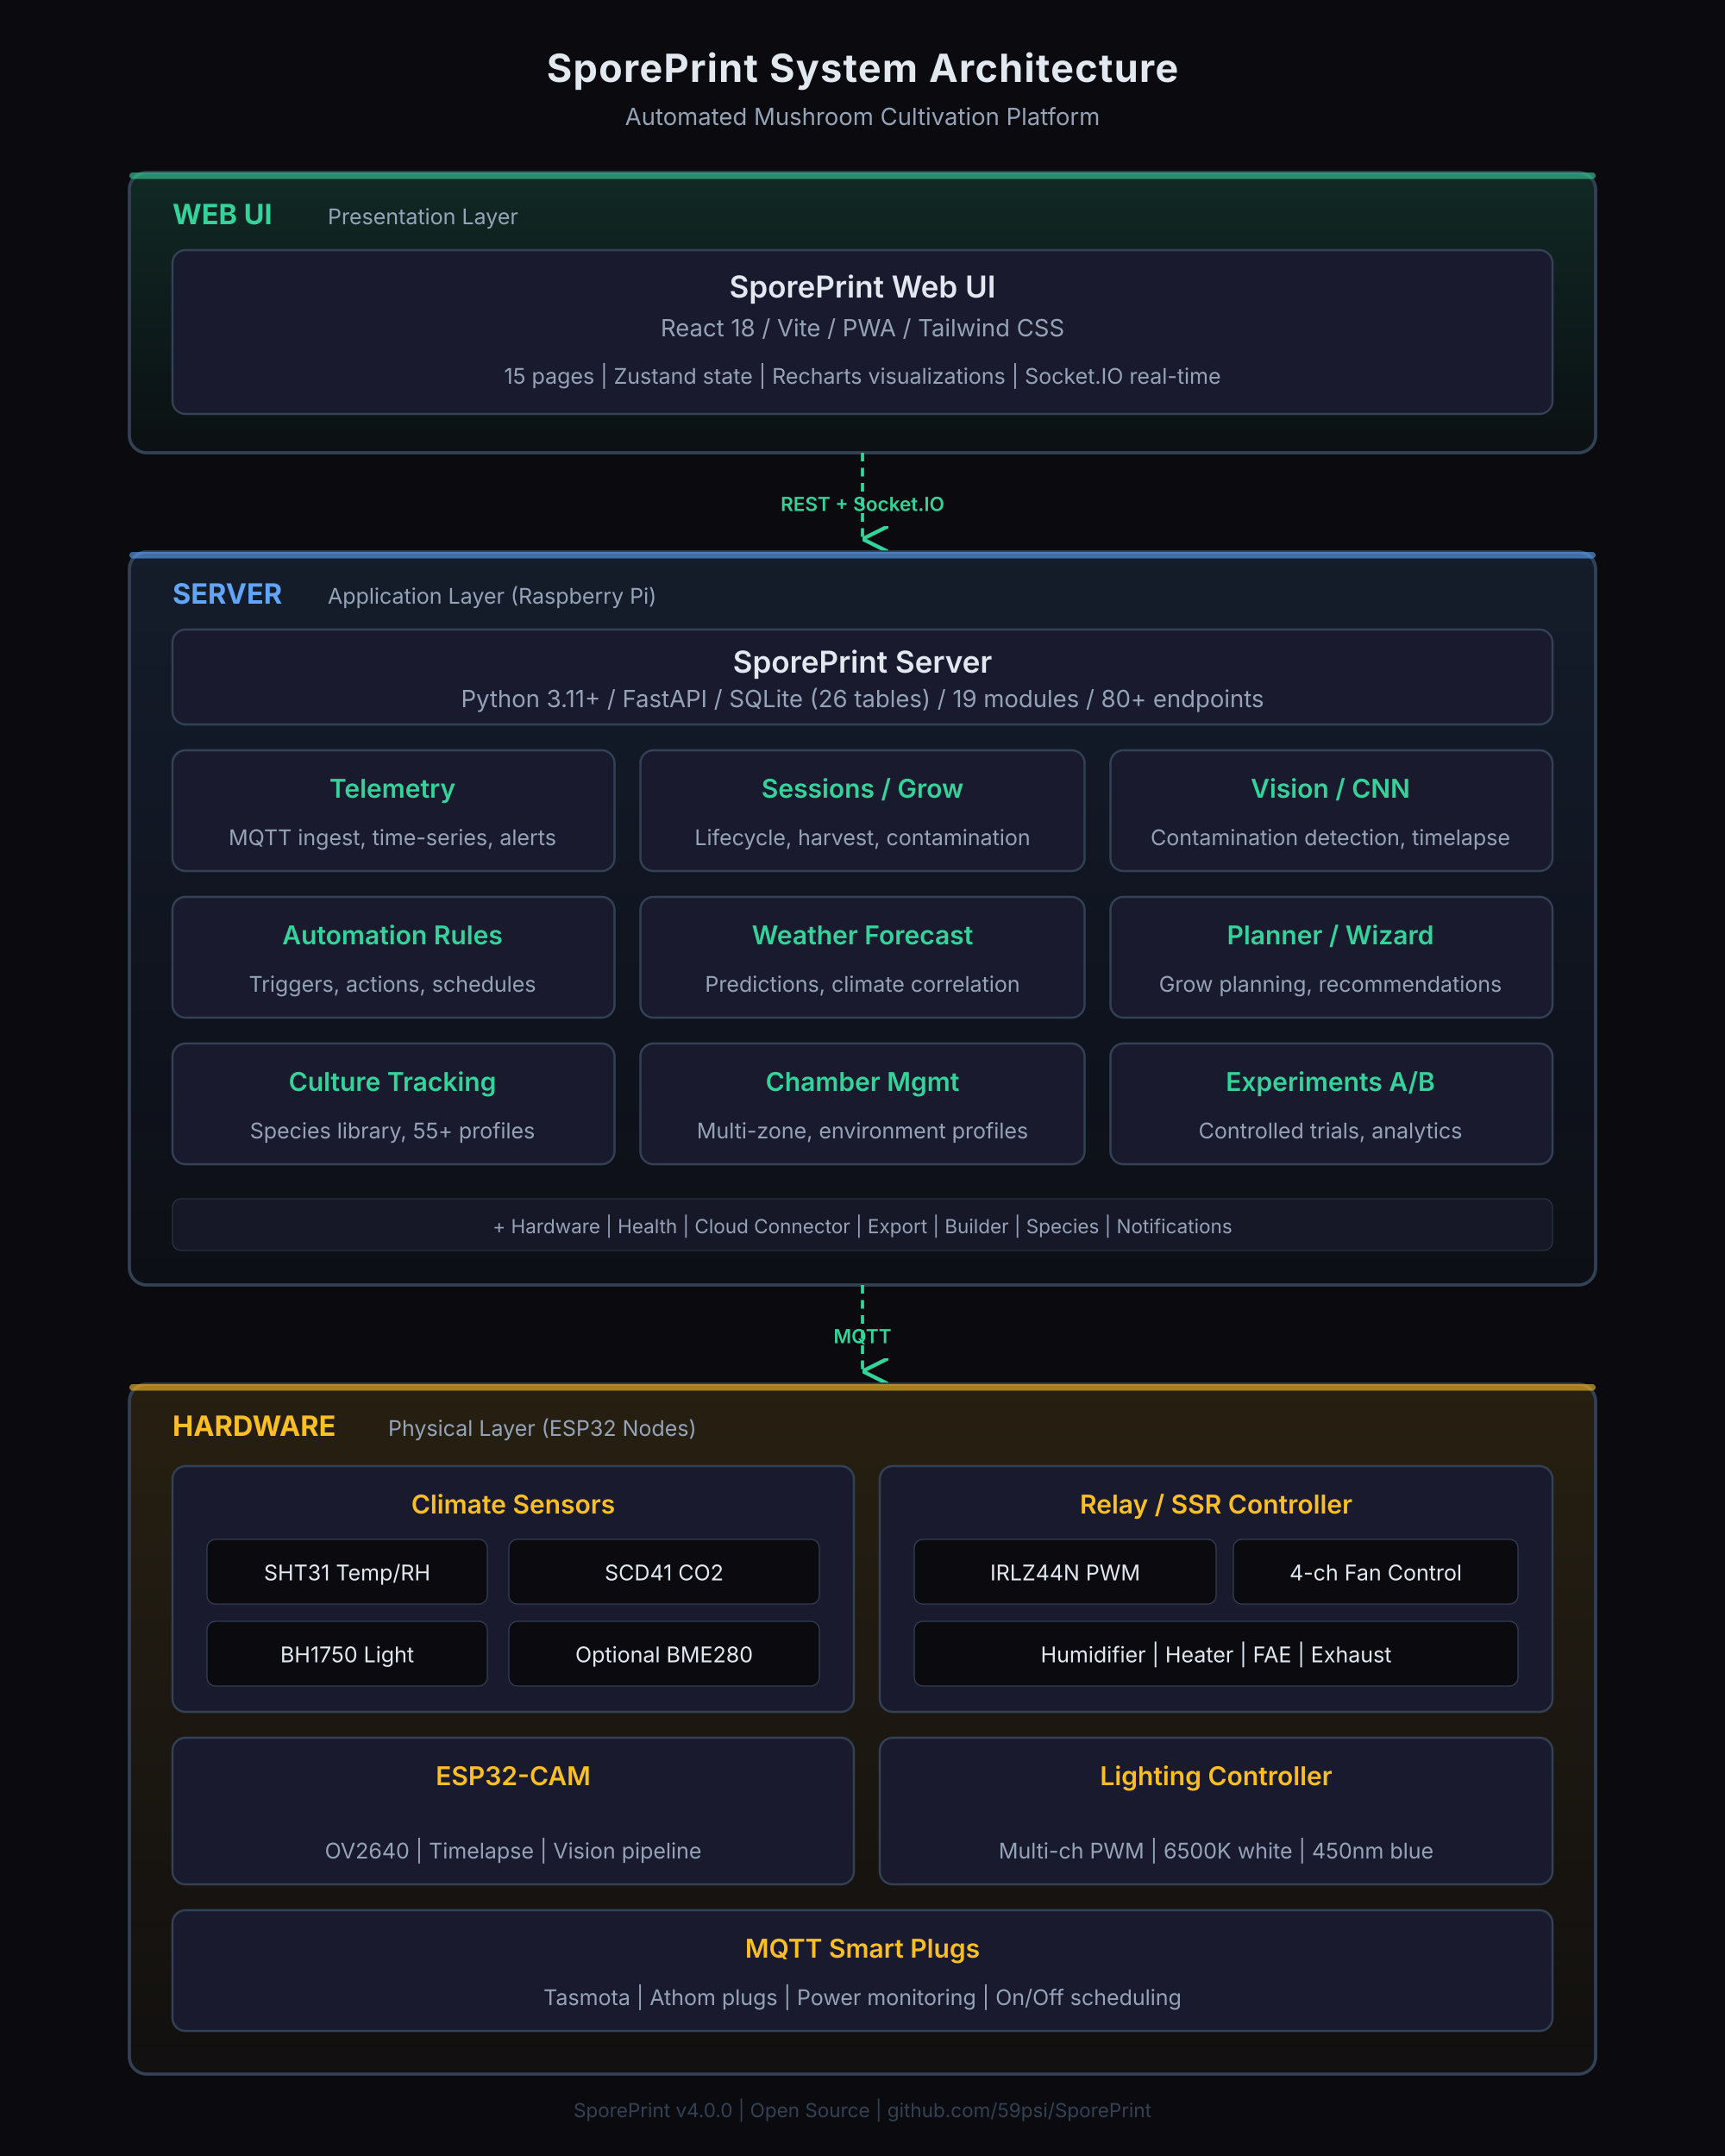
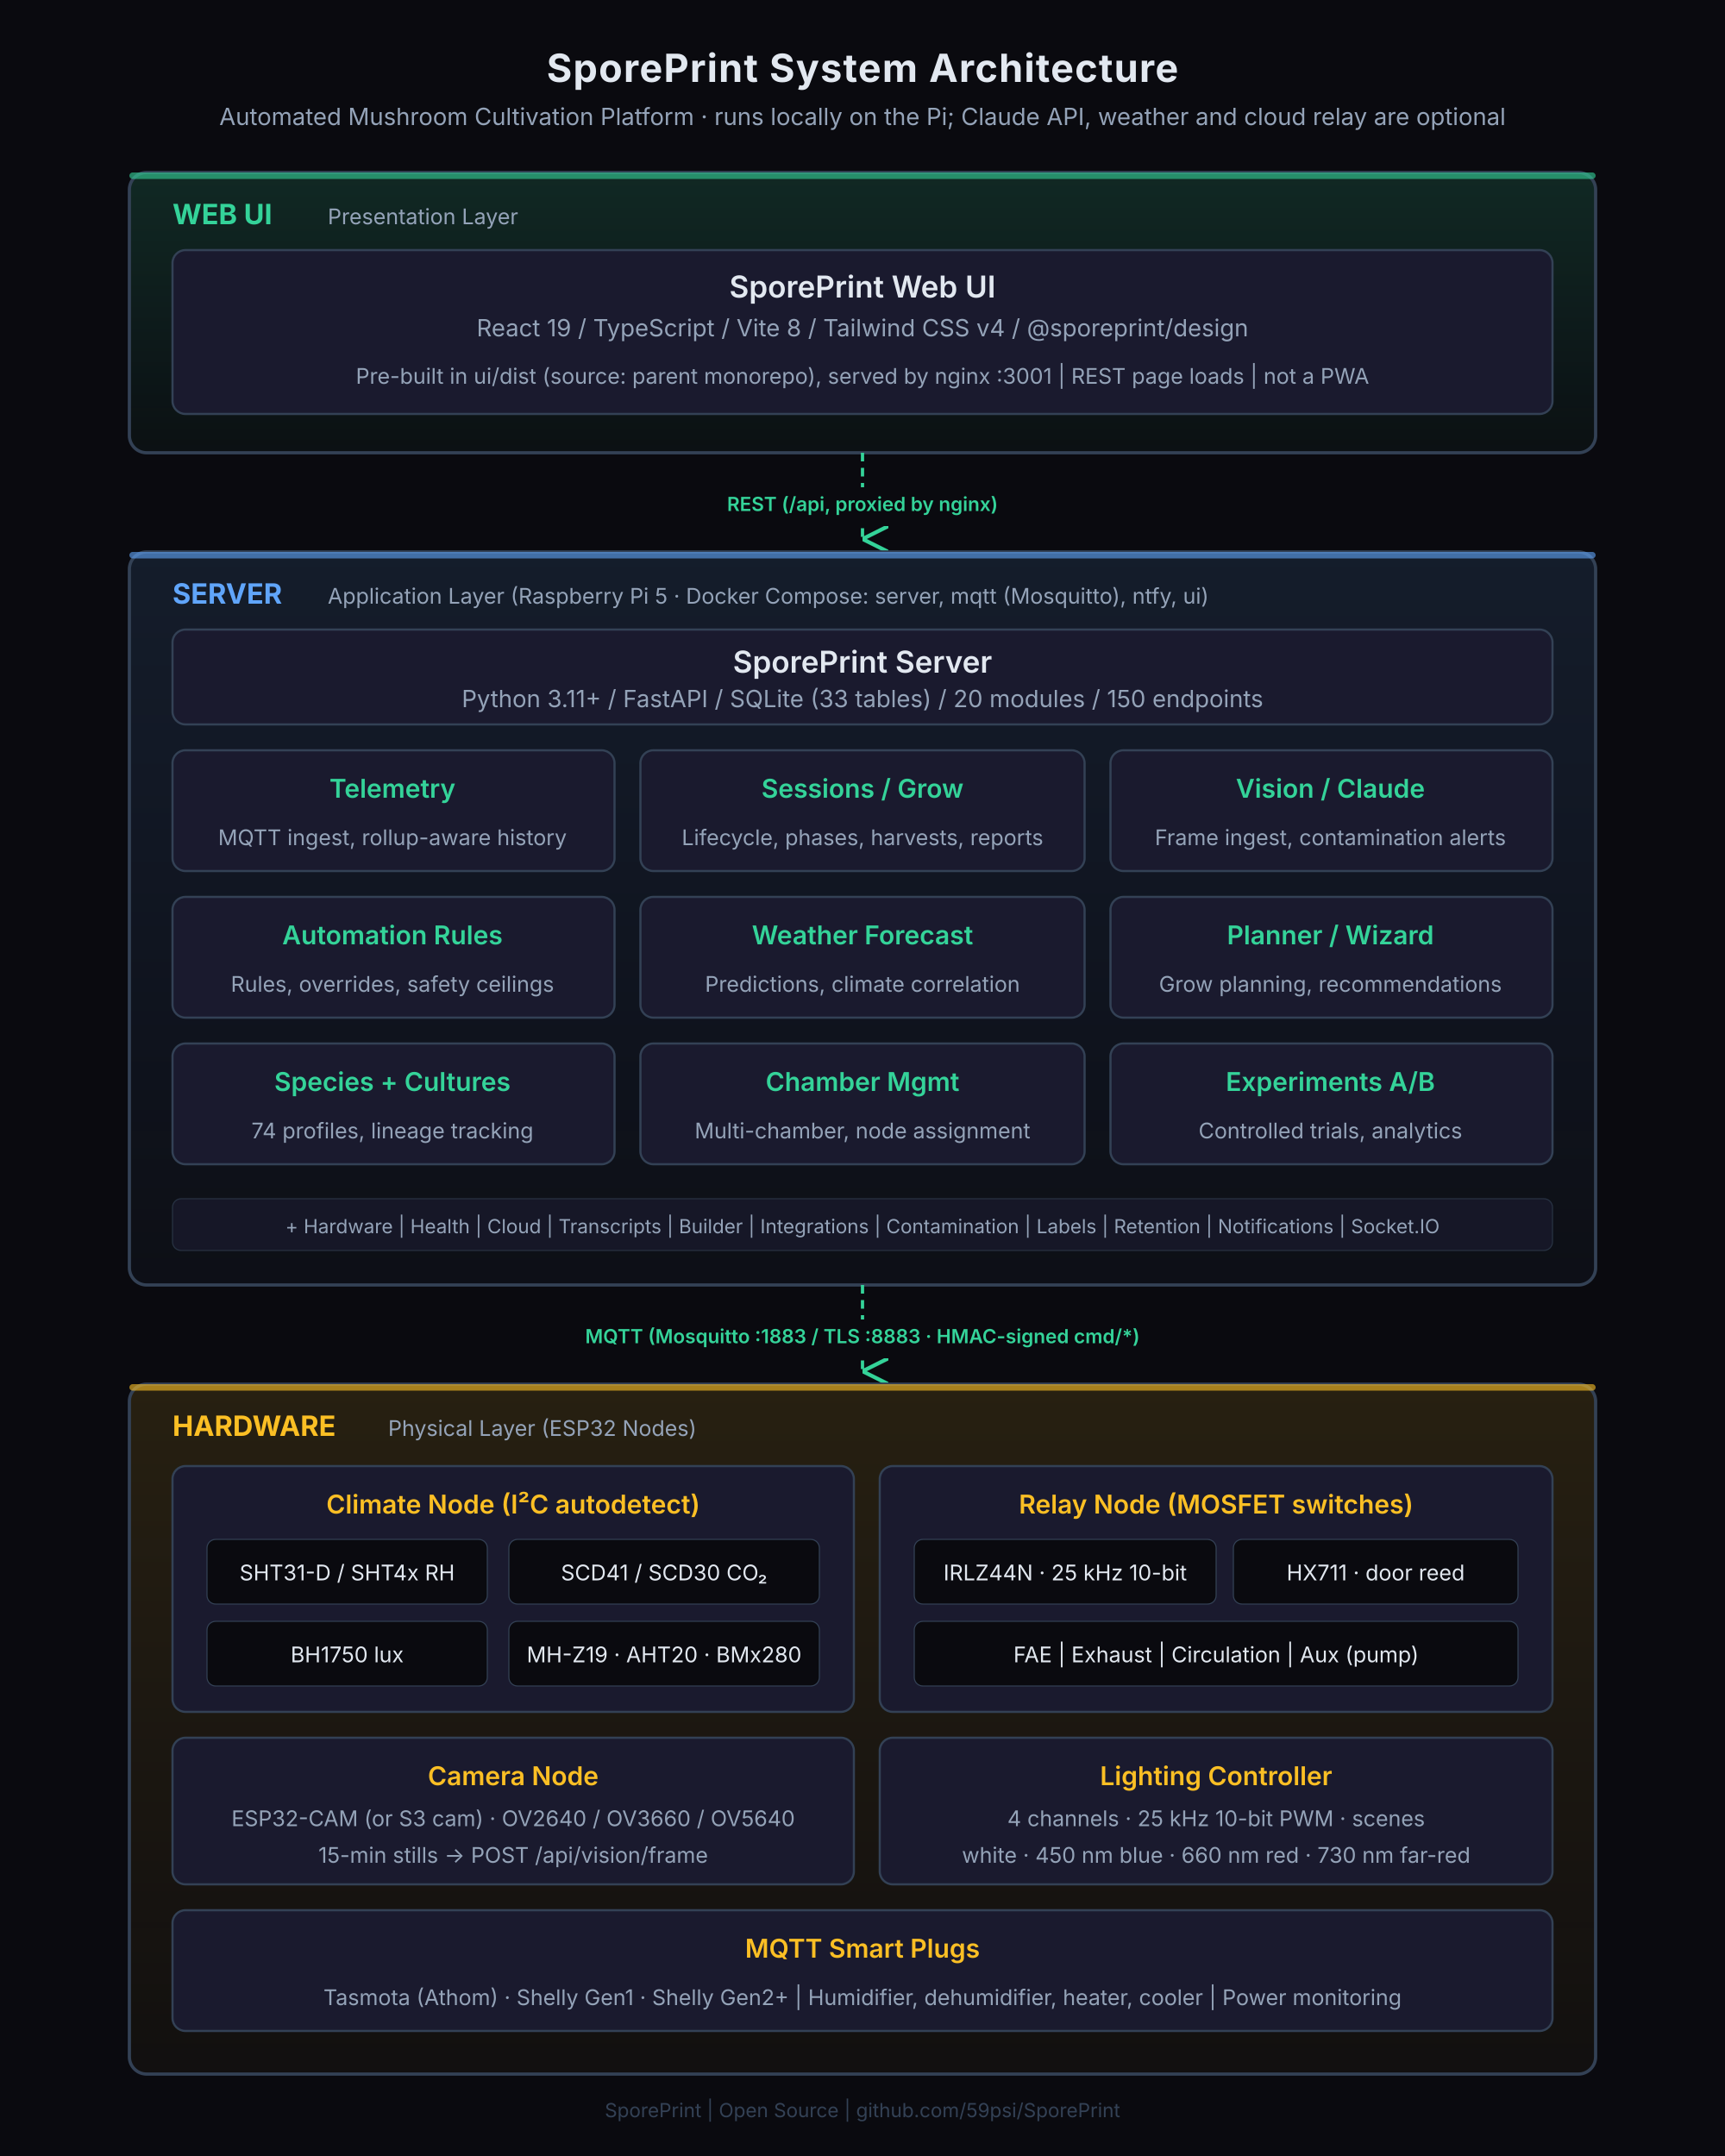
<svg xmlns="http://www.w3.org/2000/svg" viewBox="0 0 800 1000" width="800" height="1000">
  <defs>
    <filter id="glow">
      <feGaussianBlur stdDeviation="2" result="blur" />
      <feMerge>
        <feMergeNode in="blur" />
        <feMergeNode in="SourceGraphic" />
      </feMerge>
    </filter>
    <linearGradient id="emeraldFade" x1="0%" y1="0%" x2="0%" y2="100%">
      <stop offset="0%" stop-color="#34d399" stop-opacity="0.15" />
      <stop offset="100%" stop-color="#34d399" stop-opacity="0.03" />
    </linearGradient>
    <linearGradient id="blueFade" x1="0%" y1="0%" x2="0%" y2="100%">
      <stop offset="0%" stop-color="#60a5fa" stop-opacity="0.12" />
      <stop offset="100%" stop-color="#60a5fa" stop-opacity="0.03" />
    </linearGradient>
    <linearGradient id="amberFade" x1="0%" y1="0%" x2="0%" y2="100%">
      <stop offset="0%" stop-color="#fbbf24" stop-opacity="0.12" />
      <stop offset="100%" stop-color="#fbbf24" stop-opacity="0.03" />
    </linearGradient>
    <marker id="arrowDown" viewBox="0 0 10 10" refX="5" refY="10" markerWidth="8" markerHeight="8" orient="auto">
      <path d="M0,0 L5,10 L10,0" fill="none" stroke="#34d399" stroke-width="1.5" />
    </marker>
  </defs>
  <rect width="800" height="1000" fill="#0a0a0f" rx="0" />
  <text x="400" y="38" text-anchor="middle" fill="#e2e8f0" font-family="system-ui, -apple-system, sans-serif" font-size="18" font-weight="700" letter-spacing="0.5">SporePrint System Architecture</text>
-   <text x="400" y="58" text-anchor="middle" fill="#94a3b8" font-family="system-ui, -apple-system, sans-serif" font-size="11">Automated Mushroom Cultivation Platform</text>
+   <text x="400" y="58" text-anchor="middle" fill="#94a3b8" font-family="system-ui, -apple-system, sans-serif" font-size="11">Automated Mushroom Cultivation Platform  ·  runs locally on the Pi; Claude API, weather and cloud relay are optional</text>
  <rect x="60" y="80" width="680" height="130" rx="8" fill="url(#emeraldFade)" stroke="#334155" stroke-width="1.5" />
  <rect x="60" y="80" width="680" height="3" rx="1.5" fill="#34d399" opacity="0.6" />
  <text x="80" y="104" fill="#34d399" font-family="system-ui, -apple-system, sans-serif" font-size="13" font-weight="700">WEB UI</text>
  <text x="152" y="104" fill="#94a3b8" font-family="system-ui, -apple-system, sans-serif" font-size="10">Presentation Layer</text>
  <rect x="80" y="116" width="640" height="76" rx="6" fill="#1a1a2e" stroke="#334155" stroke-width="1" />
  <text x="400" y="138" text-anchor="middle" fill="#e2e8f0" font-family="system-ui, -apple-system, sans-serif" font-size="14" font-weight="600">SporePrint Web UI</text>
-   <text x="400" y="156" text-anchor="middle" fill="#94a3b8" font-family="system-ui, -apple-system, sans-serif" font-size="11">React 18  /  Vite  /  PWA  /  Tailwind CSS</text>
-   <text x="400" y="178" text-anchor="middle" fill="#94a3b8" font-family="system-ui, -apple-system, sans-serif" font-size="10">15 pages  |  Zustand state  |  Recharts visualizations  |  Socket.IO real-time</text>
+   <text x="400" y="156" text-anchor="middle" fill="#94a3b8" font-family="system-ui, -apple-system, sans-serif" font-size="11">React 19  /  TypeScript  /  Vite 8  /  Tailwind CSS v4  /  @sporeprint/design</text>
+   <text x="400" y="178" text-anchor="middle" fill="#94a3b8" font-family="system-ui, -apple-system, sans-serif" font-size="10">Pre-built in ui/dist (source: parent monorepo), served by nginx :3001  |  REST page loads  |  not a PWA</text>
  <line x1="400" y1="210" x2="400" y2="250" stroke="#34d399" stroke-width="1.5" stroke-dasharray="4,3" marker-end="url(#arrowDown)" />
-   <text x="400" y="237" text-anchor="middle" fill="#34d399" font-family="system-ui, -apple-system, sans-serif" font-size="9" font-weight="600">REST + Socket.IO</text>
+   <rect x="318" y="226" width="164" height="16" rx="3" fill="#0a0a0f" />
+   <text x="400" y="237" text-anchor="middle" fill="#34d399" font-family="system-ui, -apple-system, sans-serif" font-size="9" font-weight="600">REST  (/api, proxied by nginx)</text>
  <rect x="60" y="256" width="680" height="340" rx="8" fill="url(#blueFade)" stroke="#334155" stroke-width="1.5" />
  <rect x="60" y="256" width="680" height="3" rx="1.5" fill="#60a5fa" opacity="0.6" />
  <text x="80" y="280" fill="#60a5fa" font-family="system-ui, -apple-system, sans-serif" font-size="13" font-weight="700">SERVER</text>
-   <text x="152" y="280" fill="#94a3b8" font-family="system-ui, -apple-system, sans-serif" font-size="10">Application Layer  (Raspberry Pi)</text>
+   <text x="152" y="280" fill="#94a3b8" font-family="system-ui, -apple-system, sans-serif" font-size="10">Application Layer  (Raspberry Pi 5  ·  Docker Compose: server, mqtt (Mosquitto), ntfy, ui)</text>
  <rect x="80" y="292" width="640" height="44" rx="6" fill="#1a1a2e" stroke="#334155" stroke-width="1" />
  <text x="400" y="312" text-anchor="middle" fill="#e2e8f0" font-family="system-ui, -apple-system, sans-serif" font-size="14" font-weight="600">SporePrint Server</text>
-   <text x="400" y="328" text-anchor="middle" fill="#94a3b8" font-family="system-ui, -apple-system, sans-serif" font-size="11">Python 3.11+  /  FastAPI  /  SQLite (26 tables)  /  19 modules  /  80+ endpoints</text>
+   <text x="400" y="328" text-anchor="middle" fill="#94a3b8" font-family="system-ui, -apple-system, sans-serif" font-size="11">Python 3.11+  /  FastAPI  /  SQLite (33 tables)  /  20 modules  /  150 endpoints</text>
  <rect x="80" y="348" width="205" height="56" rx="6" fill="#1a1a2e" stroke="#334155" stroke-width="1" />
  <text x="182" y="370" text-anchor="middle" fill="#34d399" font-family="system-ui, -apple-system, sans-serif" font-size="12" font-weight="600">Telemetry</text>
-   <text x="182" y="392" text-anchor="middle" fill="#94a3b8" font-family="system-ui, -apple-system, sans-serif" font-size="10">MQTT ingest, time-series, alerts</text>
+   <text x="182" y="392" text-anchor="middle" fill="#94a3b8" font-family="system-ui, -apple-system, sans-serif" font-size="10">MQTT ingest, rollup-aware history</text>
  <rect x="297" y="348" width="206" height="56" rx="6" fill="#1a1a2e" stroke="#334155" stroke-width="1" />
  <text x="400" y="370" text-anchor="middle" fill="#34d399" font-family="system-ui, -apple-system, sans-serif" font-size="12" font-weight="600">Sessions / Grow</text>
-   <text x="400" y="392" text-anchor="middle" fill="#94a3b8" font-family="system-ui, -apple-system, sans-serif" font-size="10">Lifecycle, harvest, contamination</text>
+   <text x="400" y="392" text-anchor="middle" fill="#94a3b8" font-family="system-ui, -apple-system, sans-serif" font-size="10">Lifecycle, phases, harvests, reports</text>
  <rect x="515" y="348" width="205" height="56" rx="6" fill="#1a1a2e" stroke="#334155" stroke-width="1" />
-   <text x="617" y="370" text-anchor="middle" fill="#34d399" font-family="system-ui, -apple-system, sans-serif" font-size="12" font-weight="600">Vision / CNN</text>
-   <text x="617" y="392" text-anchor="middle" fill="#94a3b8" font-family="system-ui, -apple-system, sans-serif" font-size="10">Contamination detection, timelapse</text>
+   <text x="617" y="370" text-anchor="middle" fill="#34d399" font-family="system-ui, -apple-system, sans-serif" font-size="12" font-weight="600">Vision / Claude</text>
+   <text x="617" y="392" text-anchor="middle" fill="#94a3b8" font-family="system-ui, -apple-system, sans-serif" font-size="10">Frame ingest, contamination alerts</text>
  <rect x="80" y="416" width="205" height="56" rx="6" fill="#1a1a2e" stroke="#334155" stroke-width="1" />
  <text x="182" y="438" text-anchor="middle" fill="#34d399" font-family="system-ui, -apple-system, sans-serif" font-size="12" font-weight="600">Automation Rules</text>
-   <text x="182" y="460" text-anchor="middle" fill="#94a3b8" font-family="system-ui, -apple-system, sans-serif" font-size="10">Triggers, actions, schedules</text>
+   <text x="182" y="460" text-anchor="middle" fill="#94a3b8" font-family="system-ui, -apple-system, sans-serif" font-size="10">Rules, overrides, safety ceilings</text>
  <rect x="297" y="416" width="206" height="56" rx="6" fill="#1a1a2e" stroke="#334155" stroke-width="1" />
  <text x="400" y="438" text-anchor="middle" fill="#34d399" font-family="system-ui, -apple-system, sans-serif" font-size="12" font-weight="600">Weather Forecast</text>
  <text x="400" y="460" text-anchor="middle" fill="#94a3b8" font-family="system-ui, -apple-system, sans-serif" font-size="10">Predictions, climate correlation</text>
  <rect x="515" y="416" width="205" height="56" rx="6" fill="#1a1a2e" stroke="#334155" stroke-width="1" />
  <text x="617" y="438" text-anchor="middle" fill="#34d399" font-family="system-ui, -apple-system, sans-serif" font-size="12" font-weight="600">Planner / Wizard</text>
  <text x="617" y="460" text-anchor="middle" fill="#94a3b8" font-family="system-ui, -apple-system, sans-serif" font-size="10">Grow planning, recommendations</text>
  <rect x="80" y="484" width="205" height="56" rx="6" fill="#1a1a2e" stroke="#334155" stroke-width="1" />
-   <text x="182" y="506" text-anchor="middle" fill="#34d399" font-family="system-ui, -apple-system, sans-serif" font-size="12" font-weight="600">Culture Tracking</text>
-   <text x="182" y="528" text-anchor="middle" fill="#94a3b8" font-family="system-ui, -apple-system, sans-serif" font-size="10">Species library, 55+ profiles</text>
+   <text x="182" y="506" text-anchor="middle" fill="#34d399" font-family="system-ui, -apple-system, sans-serif" font-size="12" font-weight="600">Species + Cultures</text>
+   <text x="182" y="528" text-anchor="middle" fill="#94a3b8" font-family="system-ui, -apple-system, sans-serif" font-size="10">74 profiles, lineage tracking</text>
  <rect x="297" y="484" width="206" height="56" rx="6" fill="#1a1a2e" stroke="#334155" stroke-width="1" />
  <text x="400" y="506" text-anchor="middle" fill="#34d399" font-family="system-ui, -apple-system, sans-serif" font-size="12" font-weight="600">Chamber Mgmt</text>
-   <text x="400" y="528" text-anchor="middle" fill="#94a3b8" font-family="system-ui, -apple-system, sans-serif" font-size="10">Multi-zone, environment profiles</text>
+   <text x="400" y="528" text-anchor="middle" fill="#94a3b8" font-family="system-ui, -apple-system, sans-serif" font-size="10">Multi-chamber, node assignment</text>
  <rect x="515" y="484" width="205" height="56" rx="6" fill="#1a1a2e" stroke="#334155" stroke-width="1" />
  <text x="617" y="506" text-anchor="middle" fill="#34d399" font-family="system-ui, -apple-system, sans-serif" font-size="12" font-weight="600">Experiments A/B</text>
  <text x="617" y="528" text-anchor="middle" fill="#94a3b8" font-family="system-ui, -apple-system, sans-serif" font-size="10">Controlled trials, analytics</text>
  <rect x="80" y="556" width="640" height="24" rx="4" fill="#1a1a2e" stroke="#334155" stroke-width="0.5" opacity="0.7" />
-   <text x="400" y="572" text-anchor="middle" fill="#94a3b8" font-family="system-ui, -apple-system, sans-serif" font-size="9">+ Hardware  |  Health  |  Cloud Connector  |  Export  |  Builder  |  Species  |  Notifications</text>
+   <text x="400" y="572" text-anchor="middle" fill="#94a3b8" font-family="system-ui, -apple-system, sans-serif" font-size="9">+ Hardware  |  Health  |  Cloud  |  Transcripts  |  Builder  |  Integrations  |  Contamination  |  Labels  |  Retention  |  Notifications  |  Socket.IO</text>
  <line x1="400" y1="596" x2="400" y2="636" stroke="#34d399" stroke-width="1.5" stroke-dasharray="4,3" marker-end="url(#arrowDown)" />
-   <text x="400" y="623" text-anchor="middle" fill="#34d399" font-family="system-ui, -apple-system, sans-serif" font-size="9" font-weight="600">MQTT</text>
+   <rect x="244" y="612" width="312" height="16" rx="3" fill="#0a0a0f" />
+   <text x="400" y="623" text-anchor="middle" fill="#34d399" font-family="system-ui, -apple-system, sans-serif" font-size="9" font-weight="600">MQTT  (Mosquitto :1883 / TLS :8883  ·  HMAC-signed cmd/*)</text>
  <rect x="60" y="642" width="680" height="320" rx="8" fill="url(#amberFade)" stroke="#334155" stroke-width="1.5" />
  <rect x="60" y="642" width="680" height="3" rx="1.5" fill="#fbbf24" opacity="0.6" />
  <text x="80" y="666" fill="#fbbf24" font-family="system-ui, -apple-system, sans-serif" font-size="13" font-weight="700">HARDWARE</text>
  <text x="180" y="666" fill="#94a3b8" font-family="system-ui, -apple-system, sans-serif" font-size="10">Physical Layer  (ESP32 Nodes)</text>
  <rect x="80" y="680" width="316" height="114" rx="6" fill="#1a1a2e" stroke="#334155" stroke-width="1" />
-   <text x="238" y="702" text-anchor="middle" fill="#fbbf24" font-family="system-ui, -apple-system, sans-serif" font-size="12" font-weight="600">Climate Sensors</text>
+   <text x="238" y="702" text-anchor="middle" fill="#fbbf24" font-family="system-ui, -apple-system, sans-serif" font-size="12" font-weight="600">Climate Node  (I²C autodetect)</text>
  <rect x="96" y="714" width="130" height="30" rx="4" fill="#0a0a0f" stroke="#334155" stroke-width="0.5" />
-   <text x="161" y="733" text-anchor="middle" fill="#e2e8f0" font-family="system-ui, -apple-system, sans-serif" font-size="10">SHT31 Temp/RH</text>
+   <text x="161" y="733" text-anchor="middle" fill="#e2e8f0" font-family="system-ui, -apple-system, sans-serif" font-size="10">SHT31-D / SHT4x RH</text>
  <rect x="236" y="714" width="144" height="30" rx="4" fill="#0a0a0f" stroke="#334155" stroke-width="0.5" />
-   <text x="308" y="733" text-anchor="middle" fill="#e2e8f0" font-family="system-ui, -apple-system, sans-serif" font-size="10">SCD41 CO2</text>
+   <text x="308" y="733" text-anchor="middle" fill="#e2e8f0" font-family="system-ui, -apple-system, sans-serif" font-size="10">SCD41 / SCD30 CO₂</text>
  <rect x="96" y="752" width="130" height="30" rx="4" fill="#0a0a0f" stroke="#334155" stroke-width="0.5" />
-   <text x="161" y="771" text-anchor="middle" fill="#e2e8f0" font-family="system-ui, -apple-system, sans-serif" font-size="10">BH1750 Light</text>
+   <text x="161" y="771" text-anchor="middle" fill="#e2e8f0" font-family="system-ui, -apple-system, sans-serif" font-size="10">BH1750 lux</text>
  <rect x="236" y="752" width="144" height="30" rx="4" fill="#0a0a0f" stroke="#334155" stroke-width="0.5" />
-   <text x="308" y="771" text-anchor="middle" fill="#e2e8f0" font-family="system-ui, -apple-system, sans-serif" font-size="10">Optional BME280</text>
+   <text x="308" y="771" text-anchor="middle" fill="#e2e8f0" font-family="system-ui, -apple-system, sans-serif" font-size="10">MH-Z19 · AHT20 · BMx280</text>
  <rect x="408" y="680" width="312" height="114" rx="6" fill="#1a1a2e" stroke="#334155" stroke-width="1" />
-   <text x="564" y="702" text-anchor="middle" fill="#fbbf24" font-family="system-ui, -apple-system, sans-serif" font-size="12" font-weight="600">Relay / SSR Controller</text>
+   <text x="564" y="702" text-anchor="middle" fill="#fbbf24" font-family="system-ui, -apple-system, sans-serif" font-size="12" font-weight="600">Relay Node (MOSFET switches)</text>
  <rect x="424" y="714" width="140" height="30" rx="4" fill="#0a0a0f" stroke="#334155" stroke-width="0.5" />
-   <text x="494" y="733" text-anchor="middle" fill="#e2e8f0" font-family="system-ui, -apple-system, sans-serif" font-size="10">IRLZ44N PWM</text>
+   <text x="494" y="733" text-anchor="middle" fill="#e2e8f0" font-family="system-ui, -apple-system, sans-serif" font-size="10">IRLZ44N · 25 kHz 10-bit</text>
  <rect x="572" y="714" width="132" height="30" rx="4" fill="#0a0a0f" stroke="#334155" stroke-width="0.5" />
-   <text x="638" y="733" text-anchor="middle" fill="#e2e8f0" font-family="system-ui, -apple-system, sans-serif" font-size="10">4-ch Fan Control</text>
+   <text x="638" y="733" text-anchor="middle" fill="#e2e8f0" font-family="system-ui, -apple-system, sans-serif" font-size="10">HX711 · door reed</text>
  <rect x="424" y="752" width="280" height="30" rx="4" fill="#0a0a0f" stroke="#334155" stroke-width="0.5" />
-   <text x="564" y="771" text-anchor="middle" fill="#e2e8f0" font-family="system-ui, -apple-system, sans-serif" font-size="10">Humidifier  |  Heater  |  FAE  |  Exhaust</text>
+   <text x="564" y="771" text-anchor="middle" fill="#e2e8f0" font-family="system-ui, -apple-system, sans-serif" font-size="10">FAE  |  Exhaust  |  Circulation  |  Aux (pump)</text>
  <rect x="80" y="806" width="316" height="68" rx="6" fill="#1a1a2e" stroke="#334155" stroke-width="1" />
-   <text x="238" y="828" text-anchor="middle" fill="#fbbf24" font-family="system-ui, -apple-system, sans-serif" font-size="12" font-weight="600">ESP32-CAM</text>
-   <text x="238" y="862" text-anchor="middle" fill="#94a3b8" font-family="system-ui, -apple-system, sans-serif" font-size="10">OV2640  |  Timelapse  |  Vision pipeline</text>
+   <text x="238" y="828" text-anchor="middle" fill="#fbbf24" font-family="system-ui, -apple-system, sans-serif" font-size="12" font-weight="600">Camera Node</text>
+   <text x="238" y="847" text-anchor="middle" fill="#94a3b8" font-family="system-ui, -apple-system, sans-serif" font-size="10">ESP32-CAM (or S3 cam)  ·  OV2640 / OV3660 / OV5640</text>
+   <text x="238" y="864" text-anchor="middle" fill="#94a3b8" font-family="system-ui, -apple-system, sans-serif" font-size="10">15-min stills → POST /api/vision/frame</text>
  <rect x="408" y="806" width="312" height="68" rx="6" fill="#1a1a2e" stroke="#334155" stroke-width="1" />
  <text x="564" y="828" text-anchor="middle" fill="#fbbf24" font-family="system-ui, -apple-system, sans-serif" font-size="12" font-weight="600">Lighting Controller</text>
-   <text x="564" y="862" text-anchor="middle" fill="#94a3b8" font-family="system-ui, -apple-system, sans-serif" font-size="10">Multi-ch PWM  |  6500K white  |  450nm blue</text>
+   <text x="564" y="847" text-anchor="middle" fill="#94a3b8" font-family="system-ui, -apple-system, sans-serif" font-size="10">4 channels  ·  25 kHz 10-bit PWM  ·  scenes</text>
+   <text x="564" y="864" text-anchor="middle" fill="#94a3b8" font-family="system-ui, -apple-system, sans-serif" font-size="10">white  ·  450 nm blue  ·  660 nm red  ·  730 nm far-red</text>
  <rect x="80" y="886" width="640" height="56" rx="6" fill="#1a1a2e" stroke="#334155" stroke-width="1" />
  <text x="400" y="908" text-anchor="middle" fill="#fbbf24" font-family="system-ui, -apple-system, sans-serif" font-size="12" font-weight="600">MQTT Smart Plugs</text>
-   <text x="400" y="930" text-anchor="middle" fill="#94a3b8" font-family="system-ui, -apple-system, sans-serif" font-size="10">Tasmota  |  Athom plugs  |  Power monitoring  |  On/Off scheduling</text>
-   <text x="400" y="982" text-anchor="middle" fill="#334155" font-family="system-ui, -apple-system, sans-serif" font-size="9">SporePrint v4.0.0  |  Open Source  |  github.com/59psi/SporePrint</text>
+   <text x="400" y="930" text-anchor="middle" fill="#94a3b8" font-family="system-ui, -apple-system, sans-serif" font-size="10">Tasmota (Athom)  ·  Shelly Gen1  ·  Shelly Gen2+  |  Humidifier, dehumidifier, heater, cooler  |  Power monitoring</text>
+   <text x="400" y="982" text-anchor="middle" fill="#334155" font-family="system-ui, -apple-system, sans-serif" font-size="9">SporePrint  |  Open Source  |  github.com/59psi/SporePrint</text>
</svg>
